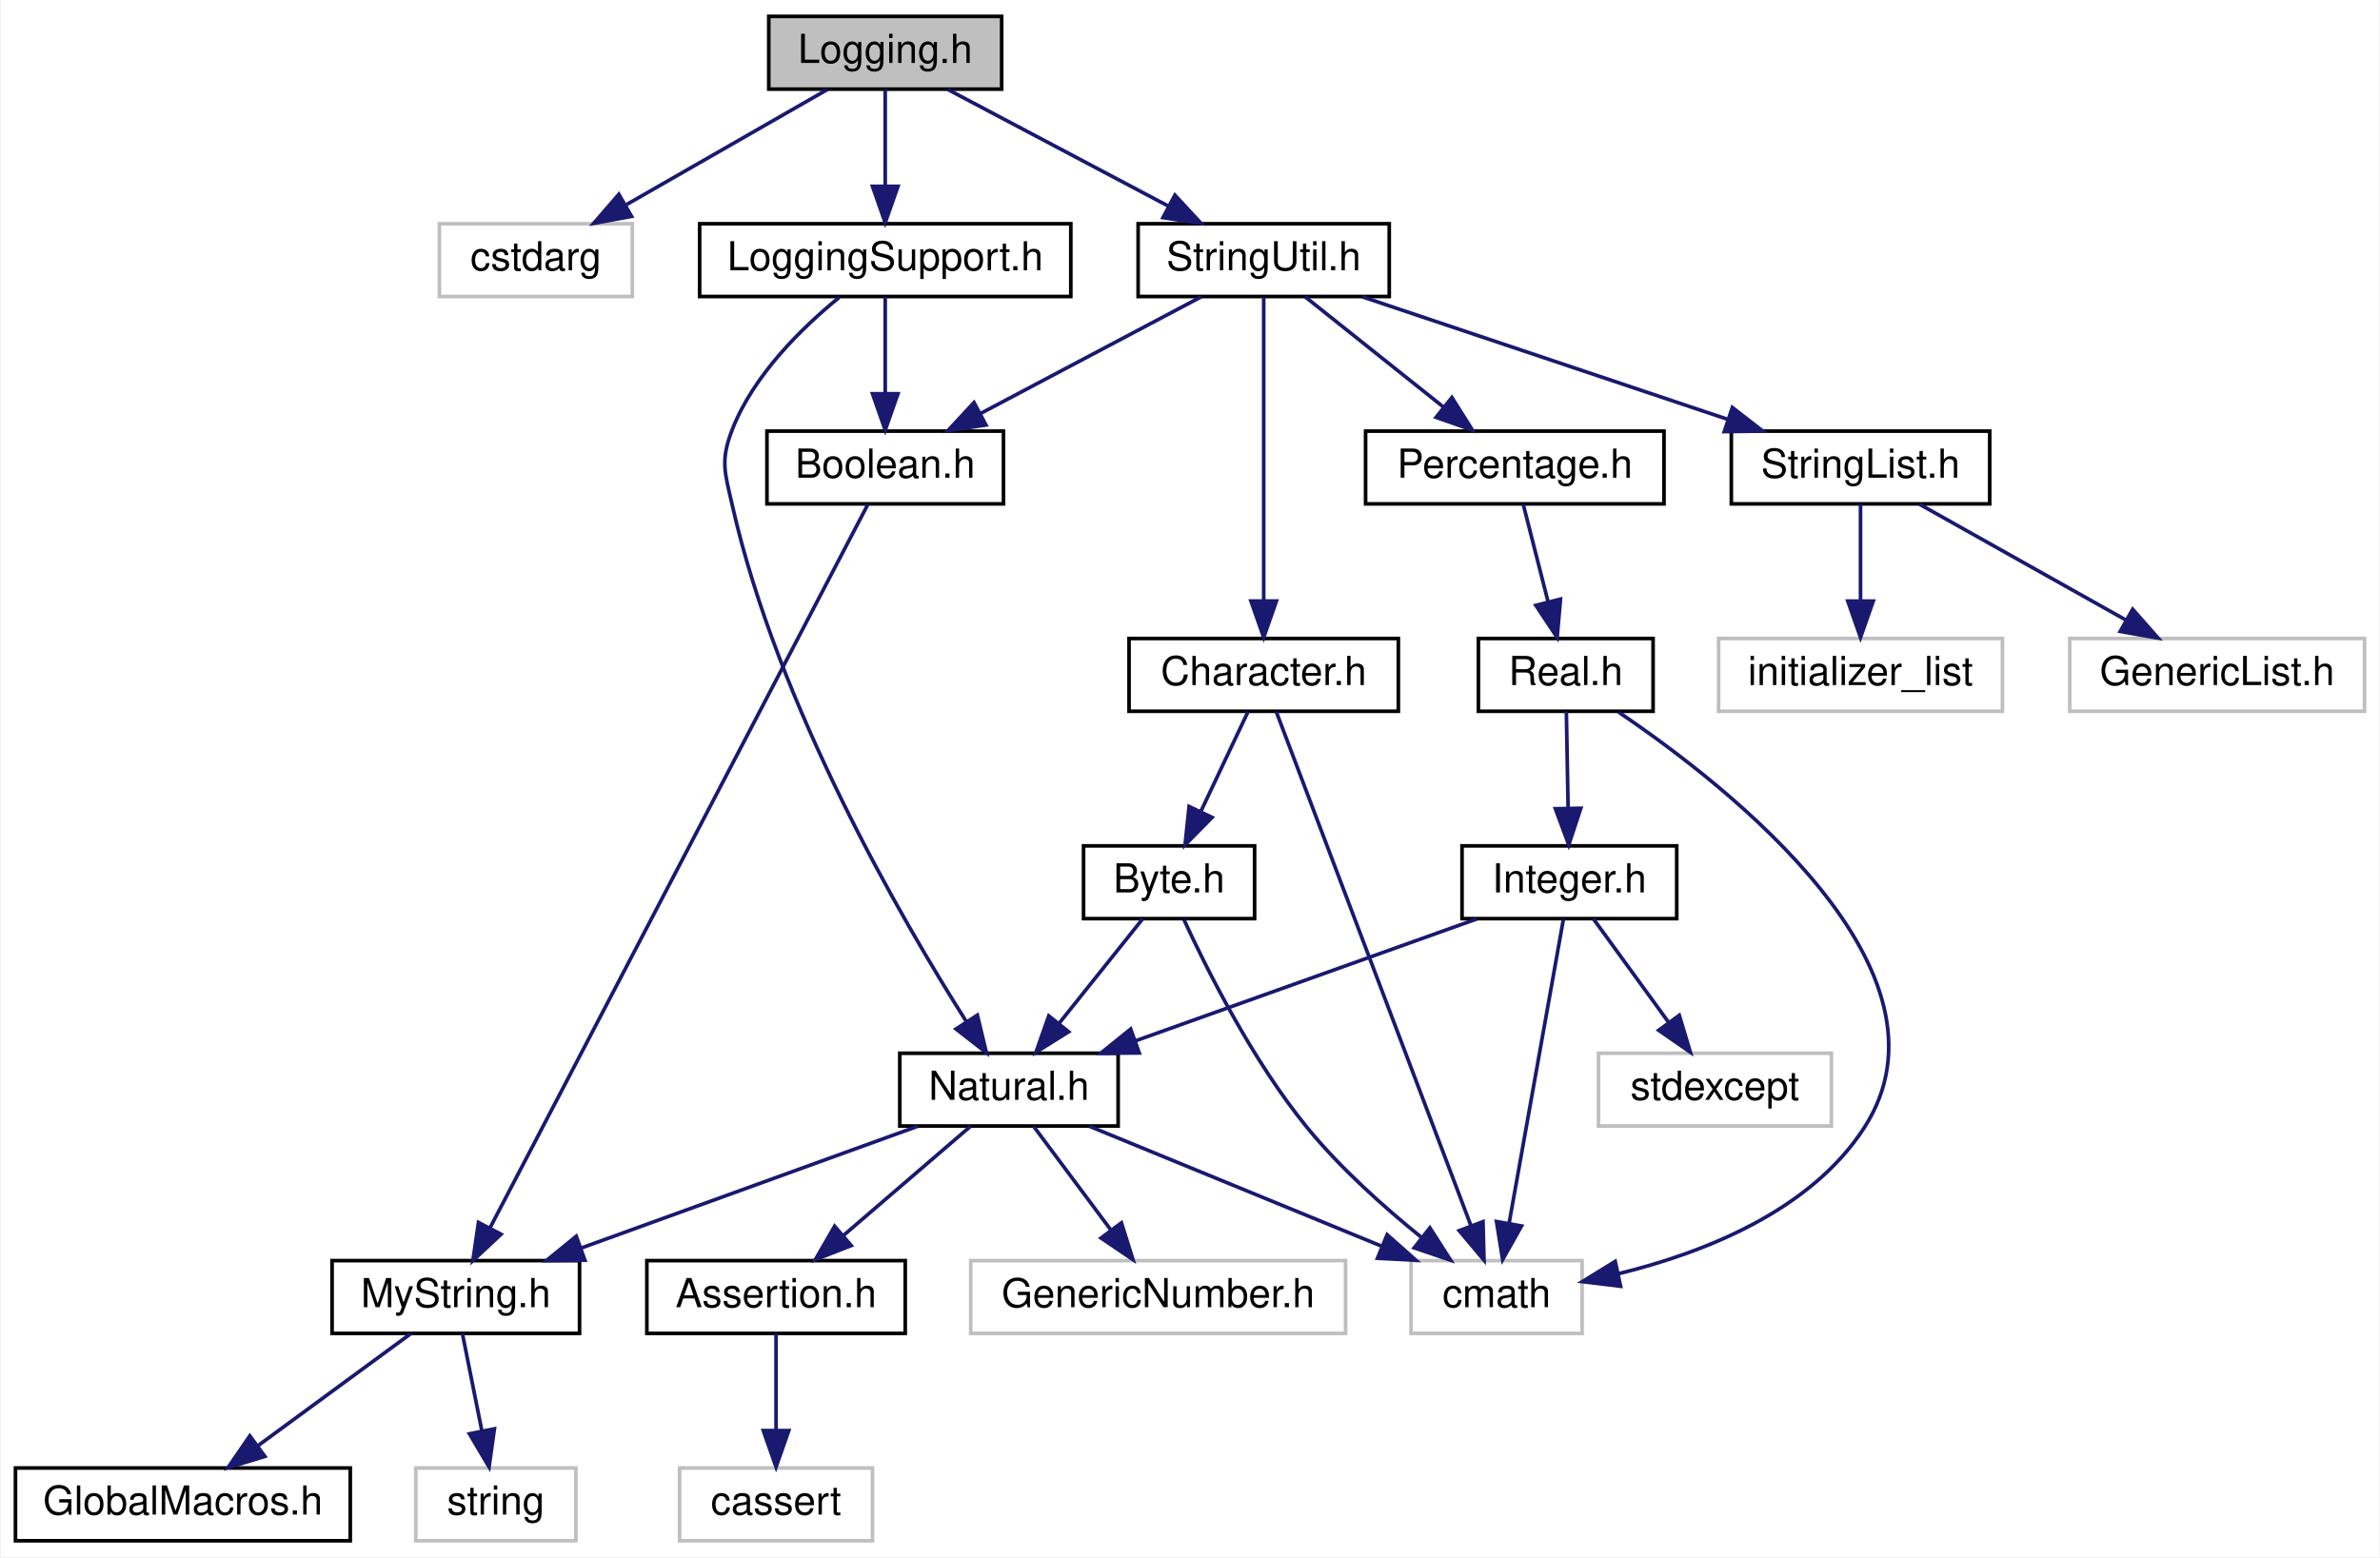
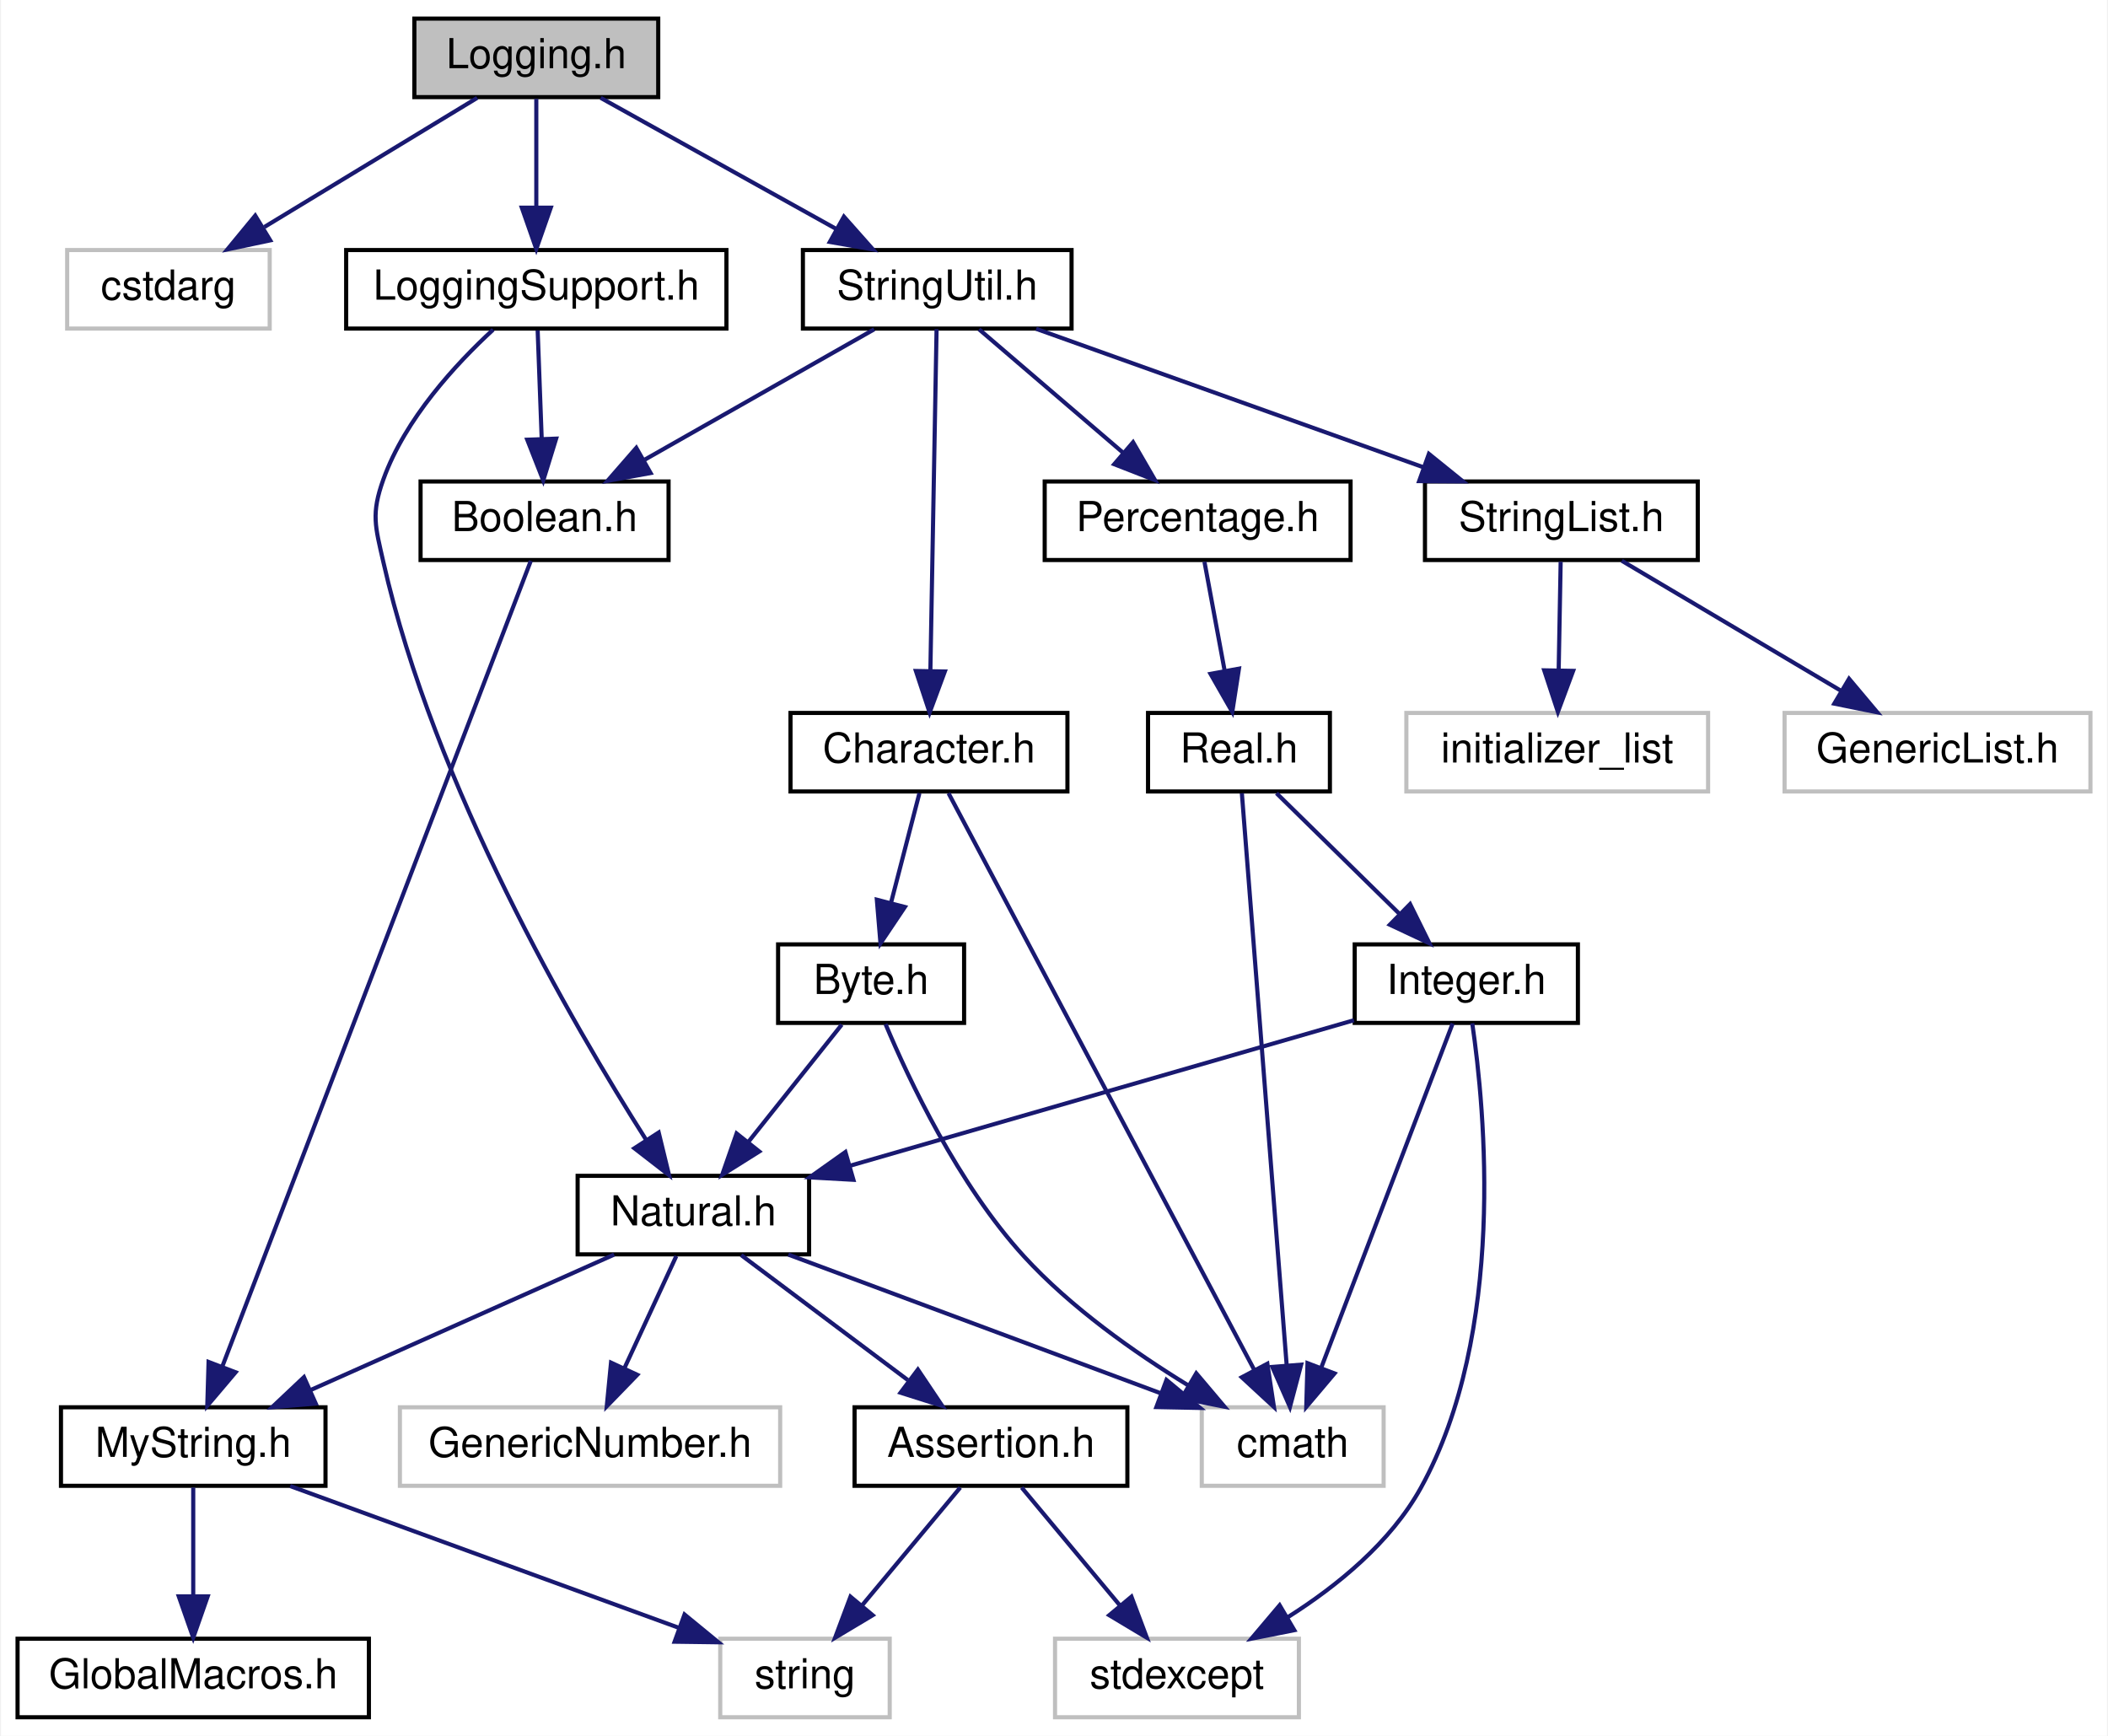
- <svg xmlns="http://www.w3.org/2000/svg" xmlns:xlink="http://www.w3.org/1999/xlink" width="654pt" height="428pt" viewBox="0.00 0.00 653.50 428.00">
-   <g id="graph0" class="graph" transform="scale(1 1) rotate(0) translate(4 424)">
-     <polygon fill="white" stroke="transparent" points="-4,4 -4,-424 649.5,-424 649.5,4 -4,4" />
+ <svg xmlns="http://www.w3.org/2000/svg" xmlns:xlink="http://www.w3.org/1999/xlink" width="510pt" height="420pt" viewBox="0.00 0.00 509.50 420.00">
+   <g id="graph0" class="graph" transform="scale(1 1) rotate(0) translate(4 416)">
+     <polygon fill="white" stroke="transparent" points="-4,4 -4,-416 505.5,-416 505.5,4 -4,4" />
    <g id="node1" class="node">
      <g id="a_node1">
        <a xlink:title="The Logging specification defines macros for entry-, exit- and intermediate logging of functions into...">
-           <polygon fill="#bfbfbf" stroke="black" points="207,-399.5 207,-419.5 271,-419.5 271,-399.5 207,-399.5" />
-           <text text-anchor="middle" x="239" y="-406.7" font-family="Helvetica,sans-Serif" font-size="11.00">Logging.h</text>
+           <polygon fill="#bfbfbf" stroke="black" points="96,-392.5 96,-411.5 155,-411.5 155,-392.5 96,-392.5" />
+           <text text-anchor="middle" x="125.5" y="-399.5" font-family="Helvetica,sans-Serif" font-size="10.00">Logging.h</text>
        </a>
      </g>
    </g>
    <g id="node2" class="node">
      <g id="a_node2">
        <a xlink:title=" ">
-           <polygon fill="white" stroke="#bfbfbf" points="116.5,-342.5 116.5,-362.5 169.5,-362.5 169.5,-342.5 116.5,-342.5" />
-           <text text-anchor="middle" x="143" y="-349.7" font-family="Helvetica,sans-Serif" font-size="11.00">cstdarg</text>
+           <polygon fill="white" stroke="#bfbfbf" points="12,-336.5 12,-355.5 61,-355.5 61,-336.5 12,-336.5" />
+           <text text-anchor="middle" x="36.5" y="-343.5" font-family="Helvetica,sans-Serif" font-size="10.00">cstdarg</text>
        </a>
      </g>
    </g>
    <g id="edge1" class="edge">
-       <path fill="none" stroke="midnightblue" d="M223.15,-399.42C208.14,-390.82 185.37,-377.78 167.93,-367.78" />
-       <polygon fill="midnightblue" stroke="midnightblue" points="169.29,-364.53 158.88,-362.6 165.81,-370.6 169.29,-364.53" />
+       <path fill="none" stroke="midnightblue" d="M111.2,-392.32C97.32,-383.9 76.01,-370.97 59.7,-361.07" />
+       <polygon fill="midnightblue" stroke="midnightblue" points="61.13,-357.85 50.76,-355.65 57.5,-363.83 61.13,-357.85" />
    </g>
    <g id="node3" class="node">
      <g id="a_node3">
-         <a xlink:href="_logging_support_8h.html" target="_top" xlink:title="The LoggingSupport specification defines a class for simple entry/exit logging to a file; this loggin...">
-           <polygon fill="white" stroke="black" points="188,-342.5 188,-362.5 290,-362.5 290,-342.5 188,-342.5" />
-           <text text-anchor="middle" x="239" y="-349.7" font-family="Helvetica,sans-Serif" font-size="11.00">LoggingSupport.h</text>
+         <a xlink:href="_logging_support_8h.html" target="_top" xlink:title="The LoggingSupport specification defines a class for simple entry/exit logging to a file or via an ar...">
+           <polygon fill="white" stroke="black" points="79.5,-336.5 79.5,-355.5 171.5,-355.5 171.5,-336.5 79.5,-336.5" />
+           <text text-anchor="middle" x="125.5" y="-343.5" font-family="Helvetica,sans-Serif" font-size="10.00">LoggingSupport.h</text>
        </a>
      </g>
    </g>
    <g id="edge2" class="edge">
-       <path fill="none" stroke="midnightblue" d="M239,-399.42C239,-392.22 239,-381.9 239,-372.86" />
-       <polygon fill="midnightblue" stroke="midnightblue" points="242.5,-372.78 239,-362.78 235.5,-372.78 242.5,-372.78" />
+       <path fill="none" stroke="midnightblue" d="M125.5,-392.08C125.5,-385.01 125.5,-374.86 125.5,-365.99" />
+       <polygon fill="midnightblue" stroke="midnightblue" points="129,-365.75 125.5,-355.75 122,-365.75 129,-365.75" />
    </g>
    <g id="node13" class="node">
      <g id="a_node13">
        <a xlink:href="_string_util_8h.html" target="_top" xlink:title="The StringUtil specification defines several string routines not included in the standard C++ library...">
-           <polygon fill="white" stroke="black" points="308.5,-342.5 308.5,-362.5 377.5,-362.5 377.5,-342.5 308.5,-342.5" />
-           <text text-anchor="middle" x="343" y="-349.7" font-family="Helvetica,sans-Serif" font-size="11.00">StringUtil.h</text>
-         </a>
-       </g>
-     </g>
-     <g id="edge13" class="edge">
-       <path fill="none" stroke="midnightblue" d="M256.17,-399.42C272.66,-390.7 297.78,-377.41 316.77,-367.37" />
-       <polygon fill="midnightblue" stroke="midnightblue" points="318.6,-370.36 325.8,-362.6 315.32,-364.18 318.6,-370.36" />
+           <polygon fill="white" stroke="black" points="190,-336.5 190,-355.5 255,-355.5 255,-336.5 190,-336.5" />
+           <text text-anchor="middle" x="222.5" y="-343.5" font-family="Helvetica,sans-Serif" font-size="10.00">StringUtil.h</text>
+         </a>
+       </g>
+     </g>
+     <g id="edge14" class="edge">
+       <path fill="none" stroke="midnightblue" d="M141.08,-392.32C156.5,-383.74 180.31,-370.49 198.21,-360.52" />
+       <polygon fill="midnightblue" stroke="midnightblue" points="199.92,-363.58 206.95,-355.65 196.51,-357.46 199.92,-363.58" />
    </g>
    <g id="node4" class="node">
      <g id="a_node4">
        <a xlink:href="_boolean_8h.html" target="_top" xlink:title="The Boolean specification and body provides a value object type for boolean values.">
-           <polygon fill="white" stroke="black" points="206.5,-285.5 206.5,-305.5 271.5,-305.5 271.5,-285.5 206.5,-285.5" />
-           <text text-anchor="middle" x="239" y="-292.7" font-family="Helvetica,sans-Serif" font-size="11.00">Boolean.h</text>
+           <polygon fill="white" stroke="black" points="97.5,-280.5 97.5,-299.5 157.5,-299.5 157.5,-280.5 97.5,-280.5" />
+           <text text-anchor="middle" x="127.5" y="-287.5" font-family="Helvetica,sans-Serif" font-size="10.00">Boolean.h</text>
        </a>
      </g>
    </g>
    <g id="edge3" class="edge">
-       <path fill="none" stroke="midnightblue" d="M239,-342.42C239,-335.22 239,-324.9 239,-315.86" />
-       <polygon fill="midnightblue" stroke="midnightblue" points="242.5,-315.78 239,-305.78 235.5,-315.78 242.5,-315.78" />
+       <path fill="none" stroke="midnightblue" d="M125.83,-336.08C126.09,-329.01 126.47,-318.86 126.8,-309.99" />
+       <polygon fill="midnightblue" stroke="midnightblue" points="130.3,-309.87 127.18,-299.75 123.31,-309.61 130.3,-309.87" />
    </g>
    <g id="node8" class="node">
      <g id="a_node8">
        <a xlink:href="_natural_8h.html" target="_top" xlink:title="The Natural specification and body provides a value object type for naturals (positive integers with ...">
-           <polygon fill="white" stroke="black" points="243,-114.5 243,-134.5 303,-134.5 303,-114.5 243,-114.5" />
-           <text text-anchor="middle" x="273" y="-121.7" font-family="Helvetica,sans-Serif" font-size="11.00">Natural.h</text>
+           <polygon fill="white" stroke="black" points="135.5,-112.5 135.5,-131.5 191.5,-131.5 191.5,-112.5 135.5,-112.5" />
+           <text text-anchor="middle" x="163.5" y="-119.5" font-family="Helvetica,sans-Serif" font-size="10.00">Natural.h</text>
        </a>
      </g>
    </g>
    <g id="edge7" class="edge">
-       <path fill="none" stroke="midnightblue" d="M226.38,-342.28C216.28,-334.06 202.87,-321.02 197,-306 193.6,-297.31 194.94,-294.1 197,-285 209.46,-229.9 243.33,-171.52 261.35,-143.11" />
-       <polygon fill="midnightblue" stroke="midnightblue" points="264.32,-144.97 266.8,-134.67 258.44,-141.17 264.32,-144.97" />
+       <path fill="none" stroke="midnightblue" d="M115.06,-336.24C106.08,-327.97 93.75,-314.66 88.5,-300 85.5,-291.63 86.54,-288.67 88.5,-280 100.8,-225.71 134.25,-168.23 152.03,-140.28" />
+       <polygon fill="midnightblue" stroke="midnightblue" points="155.11,-141.98 157.61,-131.68 149.23,-138.17 155.11,-141.98" />
    </g>
    <g id="node5" class="node">
      <g id="a_node5">
        <a xlink:href="_my_string_8h.html" target="_top" xlink:title="The String specification defines a standard string type.">
-           <polygon fill="white" stroke="black" points="87,-57.5 87,-77.5 155,-77.5 155,-57.5 87,-57.5" />
-           <text text-anchor="middle" x="121" y="-64.7" font-family="Helvetica,sans-Serif" font-size="11.00">MyString.h</text>
+           <polygon fill="white" stroke="black" points="10.5,-56.5 10.5,-75.5 74.5,-75.5 74.5,-56.5 10.5,-56.5" />
+           <text text-anchor="middle" x="42.5" y="-63.5" font-family="Helvetica,sans-Serif" font-size="10.00">MyString.h</text>
        </a>
      </g>
    </g>
    <g id="edge4" class="edge">
-       <path fill="none" stroke="midnightblue" d="M234.23,-285.36C216.51,-251.43 154.3,-132.27 130.42,-86.55" />
-       <polygon fill="midnightblue" stroke="midnightblue" points="133.43,-84.75 125.7,-77.51 127.23,-87.99 133.43,-84.75" />
+       <path fill="none" stroke="midnightblue" d="M124.17,-280.3C111.61,-247.49 66.96,-130.88 49.54,-85.38" />
+       <polygon fill="midnightblue" stroke="midnightblue" points="52.75,-83.97 45.9,-75.88 46.21,-86.47 52.75,-83.97" />
    </g>
    <g id="node6" class="node">
      <g id="a_node6">
        <a xlink:title=" ">
-           <polygon fill="white" stroke="#bfbfbf" points="110,-0.5 110,-20.5 154,-20.5 154,-0.5 110,-0.5" />
-           <text text-anchor="middle" x="132" y="-7.7" font-family="Helvetica,sans-Serif" font-size="11.00">string</text>
+           <polygon fill="white" stroke="#bfbfbf" points="170,-0.5 170,-19.5 211,-19.5 211,-0.5 170,-0.5" />
+           <text text-anchor="middle" x="190.5" y="-7.5" font-family="Helvetica,sans-Serif" font-size="10.00">string</text>
        </a>
      </g>
    </g>
    <g id="edge5" class="edge">
-       <path fill="none" stroke="midnightblue" d="M122.82,-57.42C124.26,-50.22 126.32,-39.9 128.13,-30.86" />
-       <polygon fill="midnightblue" stroke="midnightblue" points="131.61,-31.27 130.14,-20.78 124.75,-29.9 131.61,-31.27" />
+       <path fill="none" stroke="midnightblue" d="M65.95,-56.44C91.36,-47.17 131.99,-32.35 159.9,-22.17" />
+       <polygon fill="midnightblue" stroke="midnightblue" points="161.36,-25.36 169.55,-18.64 158.96,-18.78 161.36,-25.36" />
    </g>
    <g id="node7" class="node">
      <g id="a_node7">
        <a xlink:href="_global_macros_8h.html" target="_top" xlink:title="The GlobalMacros specification defines simple macros (e.g. for parameter modes).">
-           <polygon fill="white" stroke="black" points="0,-0.5 0,-20.5 92,-20.5 92,-0.5 0,-0.5" />
-           <text text-anchor="middle" x="46" y="-7.7" font-family="Helvetica,sans-Serif" font-size="11.00">GlobalMacros.h</text>
+           <polygon fill="white" stroke="black" points="0,-0.5 0,-19.5 85,-19.5 85,-0.5 0,-0.5" />
+           <text text-anchor="middle" x="42.5" y="-7.5" font-family="Helvetica,sans-Serif" font-size="10.00">GlobalMacros.h</text>
        </a>
      </g>
    </g>
    <g id="edge6" class="edge">
-       <path fill="none" stroke="midnightblue" d="M108.62,-57.42C97.22,-49.06 80.09,-36.5 66.62,-26.62" />
-       <polygon fill="midnightblue" stroke="midnightblue" points="68.54,-23.69 58.4,-20.6 64.4,-29.33 68.54,-23.69" />
-     </g>
-     <g id="edge12" class="edge">
-       <path fill="none" stroke="midnightblue" d="M247.9,-114.42C222.63,-105.27 183.47,-91.1 155.34,-80.92" />
-       <polygon fill="midnightblue" stroke="midnightblue" points="156.48,-77.62 145.88,-77.5 154.1,-84.2 156.48,-77.62" />
+       <path fill="none" stroke="midnightblue" d="M42.5,-56.08C42.5,-49.01 42.5,-38.86 42.5,-29.99" />
+       <polygon fill="midnightblue" stroke="midnightblue" points="46,-29.75 42.5,-19.75 39,-29.75 46,-29.75" />
+     </g>
+     <g id="edge13" class="edge">
+       <path fill="none" stroke="midnightblue" d="M144.33,-112.44C124.59,-103.64 93.61,-89.81 71.01,-79.72" />
+       <polygon fill="midnightblue" stroke="midnightblue" points="72.14,-76.4 61.58,-75.52 69.29,-82.79 72.14,-76.4" />
    </g>
    <g id="node9" class="node">
      <g id="a_node9">
        <a xlink:title=" ">
-           <polygon fill="white" stroke="#bfbfbf" points="383.5,-57.5 383.5,-77.5 430.5,-77.5 430.5,-57.5 383.5,-57.5" />
-           <text text-anchor="middle" x="407" y="-64.7" font-family="Helvetica,sans-Serif" font-size="11.00">cmath</text>
+           <polygon fill="white" stroke="#bfbfbf" points="286.5,-56.5 286.5,-75.5 330.5,-75.5 330.5,-56.5 286.5,-56.5" />
+           <text text-anchor="middle" x="308.5" y="-63.5" font-family="Helvetica,sans-Serif" font-size="10.00">cmath</text>
        </a>
      </g>
    </g>
    <g id="edge8" class="edge">
-       <path fill="none" stroke="midnightblue" d="M295.13,-114.42C317.05,-105.42 350.82,-91.56 375.53,-81.42" />
-       <polygon fill="midnightblue" stroke="midnightblue" points="376.92,-84.63 384.84,-77.6 374.26,-78.15 376.92,-84.63" />
+       <path fill="none" stroke="midnightblue" d="M186.48,-112.44C210.8,-103.39 249.37,-89.02 276.63,-78.87" />
+       <polygon fill="midnightblue" stroke="midnightblue" points="277.96,-82.11 286.11,-75.34 275.52,-75.55 277.96,-82.11" />
    </g>
    <g id="node10" class="node">
      <g id="a_node10">
        <a xlink:href="_assertion_8h.html" target="_top" xlink:title="The Assertion specification defines macros for pre- and postconditions in functions or methods.">
-           <polygon fill="white" stroke="black" points="173.5,-57.5 173.5,-77.5 244.5,-77.5 244.5,-57.5 173.5,-57.5" />
-           <text text-anchor="middle" x="209" y="-64.7" font-family="Helvetica,sans-Serif" font-size="11.00">Assertion.h</text>
+           <polygon fill="white" stroke="black" points="202.5,-56.5 202.5,-75.5 268.5,-75.5 268.5,-56.5 202.5,-56.5" />
+           <text text-anchor="middle" x="235.5" y="-63.5" font-family="Helvetica,sans-Serif" font-size="10.00">Assertion.h</text>
        </a>
      </g>
    </g>
    <g id="edge9" class="edge">
-       <path fill="none" stroke="midnightblue" d="M262.43,-114.42C252.95,-106.27 238.81,-94.12 227.46,-84.37" />
-       <polygon fill="midnightblue" stroke="midnightblue" points="229.66,-81.64 219.8,-77.78 225.1,-86.95 229.66,-81.64" />
+       <path fill="none" stroke="midnightblue" d="M175.07,-112.32C185.92,-104.18 202.38,-91.84 215.38,-82.09" />
+       <polygon fill="midnightblue" stroke="midnightblue" points="217.82,-84.63 223.72,-75.83 213.62,-79.03 217.82,-84.63" />
    </g>
    <g id="node12" class="node">
      <g id="a_node12">
        <a xlink:title=" ">
-           <polygon fill="white" stroke="#bfbfbf" points="262.5,-57.5 262.5,-77.5 365.5,-77.5 365.5,-57.5 262.5,-57.5" />
-           <text text-anchor="middle" x="314" y="-64.7" font-family="Helvetica,sans-Serif" font-size="11.00">GenericNumber.h</text>
-         </a>
-       </g>
+           <polygon fill="white" stroke="#bfbfbf" points="92.5,-56.5 92.5,-75.5 184.5,-75.5 184.5,-56.5 92.5,-56.5" />
+           <text text-anchor="middle" x="138.5" y="-63.5" font-family="Helvetica,sans-Serif" font-size="10.00">GenericNumber.h</text>
+         </a>
+       </g>
+     </g>
+     <g id="edge12" class="edge">
+       <path fill="none" stroke="midnightblue" d="M159.37,-112.08C155.99,-104.77 151.08,-94.18 146.88,-85.1" />
+       <polygon fill="midnightblue" stroke="midnightblue" points="149.93,-83.36 142.55,-75.75 143.58,-86.3 149.93,-83.36" />
    </g>
    <g id="edge11" class="edge">
-       <path fill="none" stroke="midnightblue" d="M279.77,-114.42C285.55,-106.66 294.03,-95.29 301.1,-85.8" />
-       <polygon fill="midnightblue" stroke="midnightblue" points="303.91,-87.89 307.08,-77.78 298.3,-83.71 303.91,-87.89" />
+       <path fill="none" stroke="midnightblue" d="M228.07,-56.08C221.65,-48.38 212.19,-37.03 204.38,-27.65" />
+       <polygon fill="midnightblue" stroke="midnightblue" points="206.88,-25.19 197.79,-19.75 201.51,-29.67 206.88,-25.19" />
    </g>
    <g id="node11" class="node">
      <g id="a_node11">
        <a xlink:title=" ">
-           <polygon fill="white" stroke="#bfbfbf" points="182.5,-0.5 182.5,-20.5 235.5,-20.5 235.5,-0.5 182.5,-0.5" />
-           <text text-anchor="middle" x="209" y="-7.7" font-family="Helvetica,sans-Serif" font-size="11.00">cassert</text>
+           <polygon fill="white" stroke="#bfbfbf" points="251,-0.5 251,-19.5 310,-19.5 310,-0.5 251,-0.5" />
+           <text text-anchor="middle" x="280.5" y="-7.5" font-family="Helvetica,sans-Serif" font-size="10.00">stdexcept</text>
        </a>
      </g>
    </g>
    <g id="edge10" class="edge">
-       <path fill="none" stroke="midnightblue" d="M209,-57.42C209,-50.22 209,-39.9 209,-30.86" />
-       <polygon fill="midnightblue" stroke="midnightblue" points="212.5,-30.78 209,-20.78 205.5,-30.78 212.5,-30.78" />
-     </g>
-     <g id="edge14" class="edge">
-       <path fill="none" stroke="midnightblue" d="M325.83,-342.42C309.34,-333.7 284.22,-320.41 265.23,-310.37" />
-       <polygon fill="midnightblue" stroke="midnightblue" points="266.68,-307.18 256.2,-305.6 263.4,-313.36 266.68,-307.18" />
+       <path fill="none" stroke="midnightblue" d="M242.93,-56.08C249.35,-48.38 258.81,-37.03 266.62,-27.65" />
+       <polygon fill="midnightblue" stroke="midnightblue" points="269.49,-29.67 273.21,-19.75 264.12,-25.19 269.49,-29.67" />
+     </g>
+     <g id="edge15" class="edge">
+       <path fill="none" stroke="midnightblue" d="M207.24,-336.32C192.28,-327.82 169.25,-314.73 151.77,-304.8" />
+       <polygon fill="midnightblue" stroke="midnightblue" points="153.15,-301.55 142.73,-299.65 149.69,-307.64 153.15,-301.55" />
    </g>
    <g id="node14" class="node">
      <g id="a_node14">
        <a xlink:href="_character_8h.html" target="_top" xlink:title="The Character specification and body provides a value object type for character values.">
-           <polygon fill="white" stroke="black" points="306,-228.5 306,-248.5 380,-248.5 380,-228.5 306,-228.5" />
-           <text text-anchor="middle" x="343" y="-235.7" font-family="Helvetica,sans-Serif" font-size="11.00">Character.h</text>
-         </a>
-       </g>
-     </g>
-     <g id="edge15" class="edge">
-       <path fill="none" stroke="midnightblue" d="M343,-342.33C343,-324.2 343,-283.41 343,-259" />
-       <polygon fill="midnightblue" stroke="midnightblue" points="346.5,-258.79 343,-248.79 339.5,-258.79 346.5,-258.79" />
+           <polygon fill="white" stroke="black" points="187,-224.5 187,-243.5 254,-243.5 254,-224.5 187,-224.5" />
+           <text text-anchor="middle" x="220.5" y="-231.5" font-family="Helvetica,sans-Serif" font-size="10.00">Character.h</text>
+         </a>
+       </g>
+     </g>
+     <g id="edge16" class="edge">
+       <path fill="none" stroke="midnightblue" d="M222.34,-336.37C222.02,-318.62 221.28,-277.67 220.84,-253.6" />
+       <polygon fill="midnightblue" stroke="midnightblue" points="224.34,-253.53 220.66,-243.59 217.34,-253.65 224.34,-253.53" />
    </g>
    <g id="node16" class="node">
      <g id="a_node16">
        <a xlink:href="_percentage_8h.html" target="_top" xlink:title="The Percentage specification and body provides a simple percentage type.">
-           <polygon fill="white" stroke="black" points="371,-285.5 371,-305.5 453,-305.5 453,-285.5 371,-285.5" />
-           <text text-anchor="middle" x="412" y="-292.7" font-family="Helvetica,sans-Serif" font-size="11.00">Percentage.h</text>
-         </a>
-       </g>
-     </g>
-     <g id="edge20" class="edge">
-       <path fill="none" stroke="midnightblue" d="M354.39,-342.42C364.72,-334.19 380.15,-321.88 392.45,-312.08" />
-       <polygon fill="midnightblue" stroke="midnightblue" points="394.72,-314.75 400.36,-305.78 390.36,-309.28 394.72,-314.75" />
-     </g>
-     <g id="node20" class="node">
-       <g id="a_node20">
+           <polygon fill="white" stroke="black" points="248.5,-280.5 248.5,-299.5 322.5,-299.5 322.5,-280.5 248.5,-280.5" />
+           <text text-anchor="middle" x="285.5" y="-287.5" font-family="Helvetica,sans-Serif" font-size="10.00">Percentage.h</text>
+         </a>
+       </g>
+     </g>
+     <g id="edge21" class="edge">
+       <path fill="none" stroke="midnightblue" d="M232.62,-336.32C242.03,-328.26 256.24,-316.08 267.57,-306.37" />
+       <polygon fill="midnightblue" stroke="midnightblue" points="269.88,-309 275.19,-299.83 265.32,-303.68 269.88,-309" />
+     </g>
+     <g id="node19" class="node">
+       <g id="a_node19">
        <a xlink:href="_string_list_8h.html" target="_top" xlink:title="The StringList specification defines lists of string values with zero-based arbitrary indexed access ...">
-           <polygon fill="white" stroke="black" points="471.5,-285.5 471.5,-305.5 542.5,-305.5 542.5,-285.5 471.5,-285.5" />
-           <text text-anchor="middle" x="507" y="-292.7" font-family="Helvetica,sans-Serif" font-size="11.00">StringList.h</text>
-         </a>
-       </g>
-     </g>
-     <g id="edge27" class="edge">
-       <path fill="none" stroke="midnightblue" d="M370.08,-342.42C397.46,-333.23 439.97,-318.98 470.35,-308.79" />
-       <polygon fill="midnightblue" stroke="midnightblue" points="471.78,-312 480.15,-305.5 469.56,-305.37 471.78,-312" />
-     </g>
-     <g id="edge16" class="edge">
-       <path fill="none" stroke="midnightblue" d="M346.44,-228.41C356.56,-201.71 386.33,-123.07 400,-86.98" />
-       <polygon fill="midnightblue" stroke="midnightblue" points="403.27,-88.22 403.54,-77.63 396.73,-85.74 403.27,-88.22" />
+           <polygon fill="white" stroke="black" points="340.5,-280.5 340.5,-299.5 406.5,-299.5 406.5,-280.5 340.5,-280.5" />
+           <text text-anchor="middle" x="373.5" y="-287.5" font-family="Helvetica,sans-Serif" font-size="10.00">StringList.h</text>
+         </a>
+       </g>
+     </g>
+     <g id="edge28" class="edge">
+       <path fill="none" stroke="midnightblue" d="M246.43,-336.44C271.72,-327.4 311.8,-313.06 340.18,-302.92" />
+       <polygon fill="midnightblue" stroke="midnightblue" points="341.45,-306.18 349.69,-299.52 339.09,-299.59 341.45,-306.18" />
+     </g>
+     <g id="edge17" class="edge">
+       <path fill="none" stroke="midnightblue" d="M225.23,-224.08C239.2,-197.72 280.47,-119.88 299.14,-84.66" />
+       <polygon fill="midnightblue" stroke="midnightblue" points="302.37,-86.04 303.96,-75.57 296.18,-82.76 302.37,-86.04" />
    </g>
    <g id="node15" class="node">
      <g id="a_node15">
        <a xlink:href="_byte_8h.html" target="_top" xlink:title="The Byte specification and body provides a value object type for byte values.">
-           <polygon fill="white" stroke="black" points="293.5,-171.5 293.5,-191.5 340.5,-191.5 340.5,-171.5 293.5,-171.5" />
-           <text text-anchor="middle" x="317" y="-178.7" font-family="Helvetica,sans-Serif" font-size="11.00">Byte.h</text>
-         </a>
-       </g>
-     </g>
-     <g id="edge17" class="edge">
-       <path fill="none" stroke="midnightblue" d="M338.71,-228.42C335.19,-220.98 330.1,-210.21 325.73,-200.97" />
-       <polygon fill="midnightblue" stroke="midnightblue" points="328.82,-199.32 321.39,-191.78 322.5,-202.32 328.82,-199.32" />
+           <polygon fill="white" stroke="black" points="184,-168.5 184,-187.5 229,-187.5 229,-168.5 184,-168.5" />
+           <text text-anchor="middle" x="206.5" y="-175.5" font-family="Helvetica,sans-Serif" font-size="10.00">Byte.h</text>
+         </a>
+       </g>
+     </g>
+     <g id="edge18" class="edge">
+       <path fill="none" stroke="midnightblue" d="M218.19,-224.08C216.33,-216.93 213.66,-206.64 211.35,-197.69" />
+       <polygon fill="midnightblue" stroke="midnightblue" points="214.67,-196.55 208.77,-187.75 207.89,-198.31 214.67,-196.55" />
+     </g>
+     <g id="edge20" class="edge">
+       <path fill="none" stroke="midnightblue" d="M199.4,-168.08C193.26,-160.38 184.23,-149.03 176.76,-139.65" />
+       <polygon fill="midnightblue" stroke="midnightblue" points="179.44,-137.39 170.47,-131.75 173.96,-141.75 179.44,-137.39" />
    </g>
    <g id="edge19" class="edge">
-       <path fill="none" stroke="midnightblue" d="M309.73,-171.42C303.53,-163.66 294.43,-152.29 286.84,-142.8" />
-       <polygon fill="midnightblue" stroke="midnightblue" points="289.4,-140.4 280.42,-134.78 283.94,-144.77 289.4,-140.4" />
-     </g>
-     <g id="edge18" class="edge">
-       <path fill="none" stroke="midnightblue" d="M321.05,-171.3C327.22,-157.88 339.85,-132.53 355,-114 364.14,-102.83 376.17,-92.11 386.36,-83.88" />
-       <polygon fill="midnightblue" stroke="midnightblue" points="388.67,-86.52 394.38,-77.6 384.35,-81.01 388.67,-86.52" />
+       <path fill="none" stroke="midnightblue" d="M209.99,-168.22C215.57,-154.93 227.54,-129.43 243.5,-112 254.84,-99.62 270.18,-88.8 283.11,-80.87" />
+       <polygon fill="midnightblue" stroke="midnightblue" points="285.17,-83.72 292.01,-75.63 281.62,-77.69 285.17,-83.72" />
    </g>
    <g id="node17" class="node">
      <g id="a_node17">
        <a xlink:href="_real_8h.html" target="_top" xlink:title="The Real specification defines a value object type for real values.">
-           <polygon fill="white" stroke="black" points="402,-228.5 402,-248.5 450,-248.5 450,-228.5 402,-228.5" />
-           <text text-anchor="middle" x="426" y="-235.7" font-family="Helvetica,sans-Serif" font-size="11.00">Real.h</text>
-         </a>
-       </g>
-     </g>
-     <g id="edge21" class="edge">
-       <path fill="none" stroke="midnightblue" d="M414.31,-285.42C416.17,-278.14 418.83,-267.67 421.15,-258.57" />
-       <polygon fill="midnightblue" stroke="midnightblue" points="424.56,-259.33 423.64,-248.78 417.78,-257.61 424.56,-259.33" />
+           <polygon fill="white" stroke="black" points="273.5,-224.5 273.5,-243.5 317.5,-243.5 317.5,-224.5 273.5,-224.5" />
+           <text text-anchor="middle" x="295.5" y="-231.5" font-family="Helvetica,sans-Serif" font-size="10.00">Real.h</text>
+         </a>
+       </g>
    </g>
    <g id="edge22" class="edge">
-       <path fill="none" stroke="midnightblue" d="M440.52,-228.26C470.83,-207.78 535.8,-157.01 508,-114 493.18,-91.07 463.73,-79.58 440.44,-73.89" />
-       <polygon fill="midnightblue" stroke="midnightblue" points="441.08,-70.45 430.57,-71.73 439.59,-77.29 441.08,-70.45" />
+       <path fill="none" stroke="midnightblue" d="M287.15,-280.08C288.48,-272.93 290.38,-262.64 292.04,-253.69" />
+       <polygon fill="midnightblue" stroke="midnightblue" points="295.5,-254.22 293.88,-243.75 288.62,-252.95 295.5,-254.22" />
+     </g>
+     <g id="edge23" class="edge">
+       <path fill="none" stroke="midnightblue" d="M296.2,-224.08C298.25,-197.95 304.25,-121.21 307.05,-85.58" />
+       <polygon fill="midnightblue" stroke="midnightblue" points="310.54,-85.81 307.83,-75.57 303.56,-85.26 310.54,-85.81" />
    </g>
    <g id="node18" class="node">
      <g id="a_node18">
        <a xlink:href="_integer_8h.html" target="_top" xlink:title="The Integer specification and body provides a value object type for ints.">
-           <polygon fill="white" stroke="black" points="397.5,-171.5 397.5,-191.5 456.5,-191.5 456.5,-171.5 397.5,-171.5" />
-           <text text-anchor="middle" x="427" y="-178.7" font-family="Helvetica,sans-Serif" font-size="11.00">Integer.h</text>
-         </a>
-       </g>
-     </g>
-     <g id="edge23" class="edge">
-       <path fill="none" stroke="midnightblue" d="M426.17,-228.42C426.3,-221.22 426.48,-210.9 426.65,-201.86" />
-       <polygon fill="midnightblue" stroke="midnightblue" points="430.15,-201.84 426.83,-191.78 423.15,-201.71 430.15,-201.84" />
+           <polygon fill="white" stroke="black" points="323.5,-168.5 323.5,-187.5 377.5,-187.5 377.5,-168.5 323.5,-168.5" />
+           <text text-anchor="middle" x="350.5" y="-175.5" font-family="Helvetica,sans-Serif" font-size="10.00">Integer.h</text>
+         </a>
+       </g>
+     </g>
+     <g id="edge24" class="edge">
+       <path fill="none" stroke="midnightblue" d="M304.58,-224.08C312.67,-216.14 324.7,-204.34 334.41,-194.8" />
+       <polygon fill="midnightblue" stroke="midnightblue" points="336.9,-197.25 341.59,-187.75 332,-192.26 336.9,-197.25" />
+     </g>
+     <g id="edge27" class="edge">
+       <path fill="none" stroke="midnightblue" d="M323.31,-169.15C291.18,-159.87 237.53,-144.38 201.35,-133.93" />
+       <polygon fill="midnightblue" stroke="midnightblue" points="202.22,-130.54 191.64,-131.13 200.28,-137.26 202.22,-130.54" />
+     </g>
+     <g id="edge25" class="edge">
+       <path fill="none" stroke="midnightblue" d="M347.2,-168.37C340.37,-150.46 324.51,-108.92 315.35,-84.95" />
+       <polygon fill="midnightblue" stroke="midnightblue" points="318.62,-83.69 311.78,-75.59 312.08,-86.18 318.62,-83.69" />
    </g>
    <g id="edge26" class="edge">
-       <path fill="none" stroke="midnightblue" d="M401.57,-171.42C375.97,-162.27 336.29,-148.1 307.79,-137.92" />
-       <polygon fill="midnightblue" stroke="midnightblue" points="308.81,-134.57 298.21,-134.5 306.45,-141.16 308.81,-134.57" />
-     </g>
-     <g id="edge24" class="edge">
-       <path fill="none" stroke="midnightblue" d="M425.36,-171.33C422.11,-153.12 414.77,-112.04 410.42,-87.67" />
-       <polygon fill="midnightblue" stroke="midnightblue" points="413.86,-87.02 408.66,-77.79 406.97,-88.25 413.86,-87.02" />
-     </g>
-     <g id="node19" class="node">
-       <g id="a_node19">
-         <a xlink:title=" ">
-           <polygon fill="white" stroke="#bfbfbf" points="435,-114.5 435,-134.5 499,-134.5 499,-114.5 435,-114.5" />
-           <text text-anchor="middle" x="467" y="-121.7" font-family="Helvetica,sans-Serif" font-size="11.00">stdexcept</text>
-         </a>
-       </g>
-     </g>
-     <g id="edge25" class="edge">
-       <path fill="none" stroke="midnightblue" d="M433.61,-171.42C439.19,-163.74 447.35,-152.52 454.2,-143.09" />
-       <polygon fill="midnightblue" stroke="midnightblue" points="457.2,-144.93 460.25,-134.78 451.54,-140.81 457.2,-144.93" />
+       <path fill="none" stroke="midnightblue" d="M351.94,-168.41C354.99,-147.6 360.21,-93.48 339.5,-56 332.2,-42.79 319.23,-32.25 307.3,-24.7" />
+       <polygon fill="midnightblue" stroke="midnightblue" points="308.89,-21.57 298.5,-19.51 305.34,-27.6 308.89,-21.57" />
+     </g>
+     <g id="node20" class="node">
+       <g id="a_node20">
+         <a xlink:title=" ">
+           <polygon fill="white" stroke="#bfbfbf" points="336,-224.5 336,-243.5 409,-243.5 409,-224.5 336,-224.5" />
+           <text text-anchor="middle" x="372.5" y="-231.5" font-family="Helvetica,sans-Serif" font-size="10.00">initializer_list</text>
+         </a>
+       </g>
+     </g>
+     <g id="edge29" class="edge">
+       <path fill="none" stroke="midnightblue" d="M373.33,-280.08C373.2,-273.01 373.02,-262.86 372.85,-253.99" />
+       <polygon fill="midnightblue" stroke="midnightblue" points="376.35,-253.68 372.66,-243.75 369.35,-253.81 376.35,-253.68" />
    </g>
    <g id="node21" class="node">
      <g id="a_node21">
        <a xlink:title=" ">
-           <polygon fill="white" stroke="#bfbfbf" points="468,-228.5 468,-248.5 546,-248.5 546,-228.5 468,-228.5" />
-           <text text-anchor="middle" x="507" y="-235.7" font-family="Helvetica,sans-Serif" font-size="11.00">initializer_list</text>
-         </a>
-       </g>
-     </g>
-     <g id="edge28" class="edge">
-       <path fill="none" stroke="midnightblue" d="M507,-285.42C507,-278.22 507,-267.9 507,-258.86" />
-       <polygon fill="midnightblue" stroke="midnightblue" points="510.5,-258.78 507,-248.78 503.5,-258.78 510.5,-258.78" />
-     </g>
-     <g id="node22" class="node">
-       <g id="a_node22">
-         <a xlink:title=" ">
-           <polygon fill="white" stroke="#bfbfbf" points="564.5,-228.5 564.5,-248.5 645.5,-248.5 645.5,-228.5 564.5,-228.5" />
-           <text text-anchor="middle" x="605" y="-235.7" font-family="Helvetica,sans-Serif" font-size="11.00">GenericList.h</text>
-         </a>
-       </g>
-     </g>
-     <g id="edge29" class="edge">
-       <path fill="none" stroke="midnightblue" d="M523.18,-285.42C538.65,-276.74 562.18,-263.53 580.04,-253.51" />
-       <polygon fill="midnightblue" stroke="midnightblue" points="581.79,-256.54 588.79,-248.6 578.36,-250.44 581.79,-256.54" />
+           <polygon fill="white" stroke="#bfbfbf" points="427.5,-224.5 427.5,-243.5 501.5,-243.5 501.5,-224.5 427.5,-224.5" />
+           <text text-anchor="middle" x="464.5" y="-231.5" font-family="Helvetica,sans-Serif" font-size="10.00">GenericList.h</text>
+         </a>
+       </g>
+     </g>
+     <g id="edge30" class="edge">
+       <path fill="none" stroke="midnightblue" d="M388.12,-280.32C402.45,-271.82 424.51,-258.73 441.25,-248.8" />
+       <polygon fill="midnightblue" stroke="midnightblue" points="443.1,-251.77 449.92,-243.65 439.53,-245.75 443.1,-251.77" />
    </g>
  </g>
</svg>
